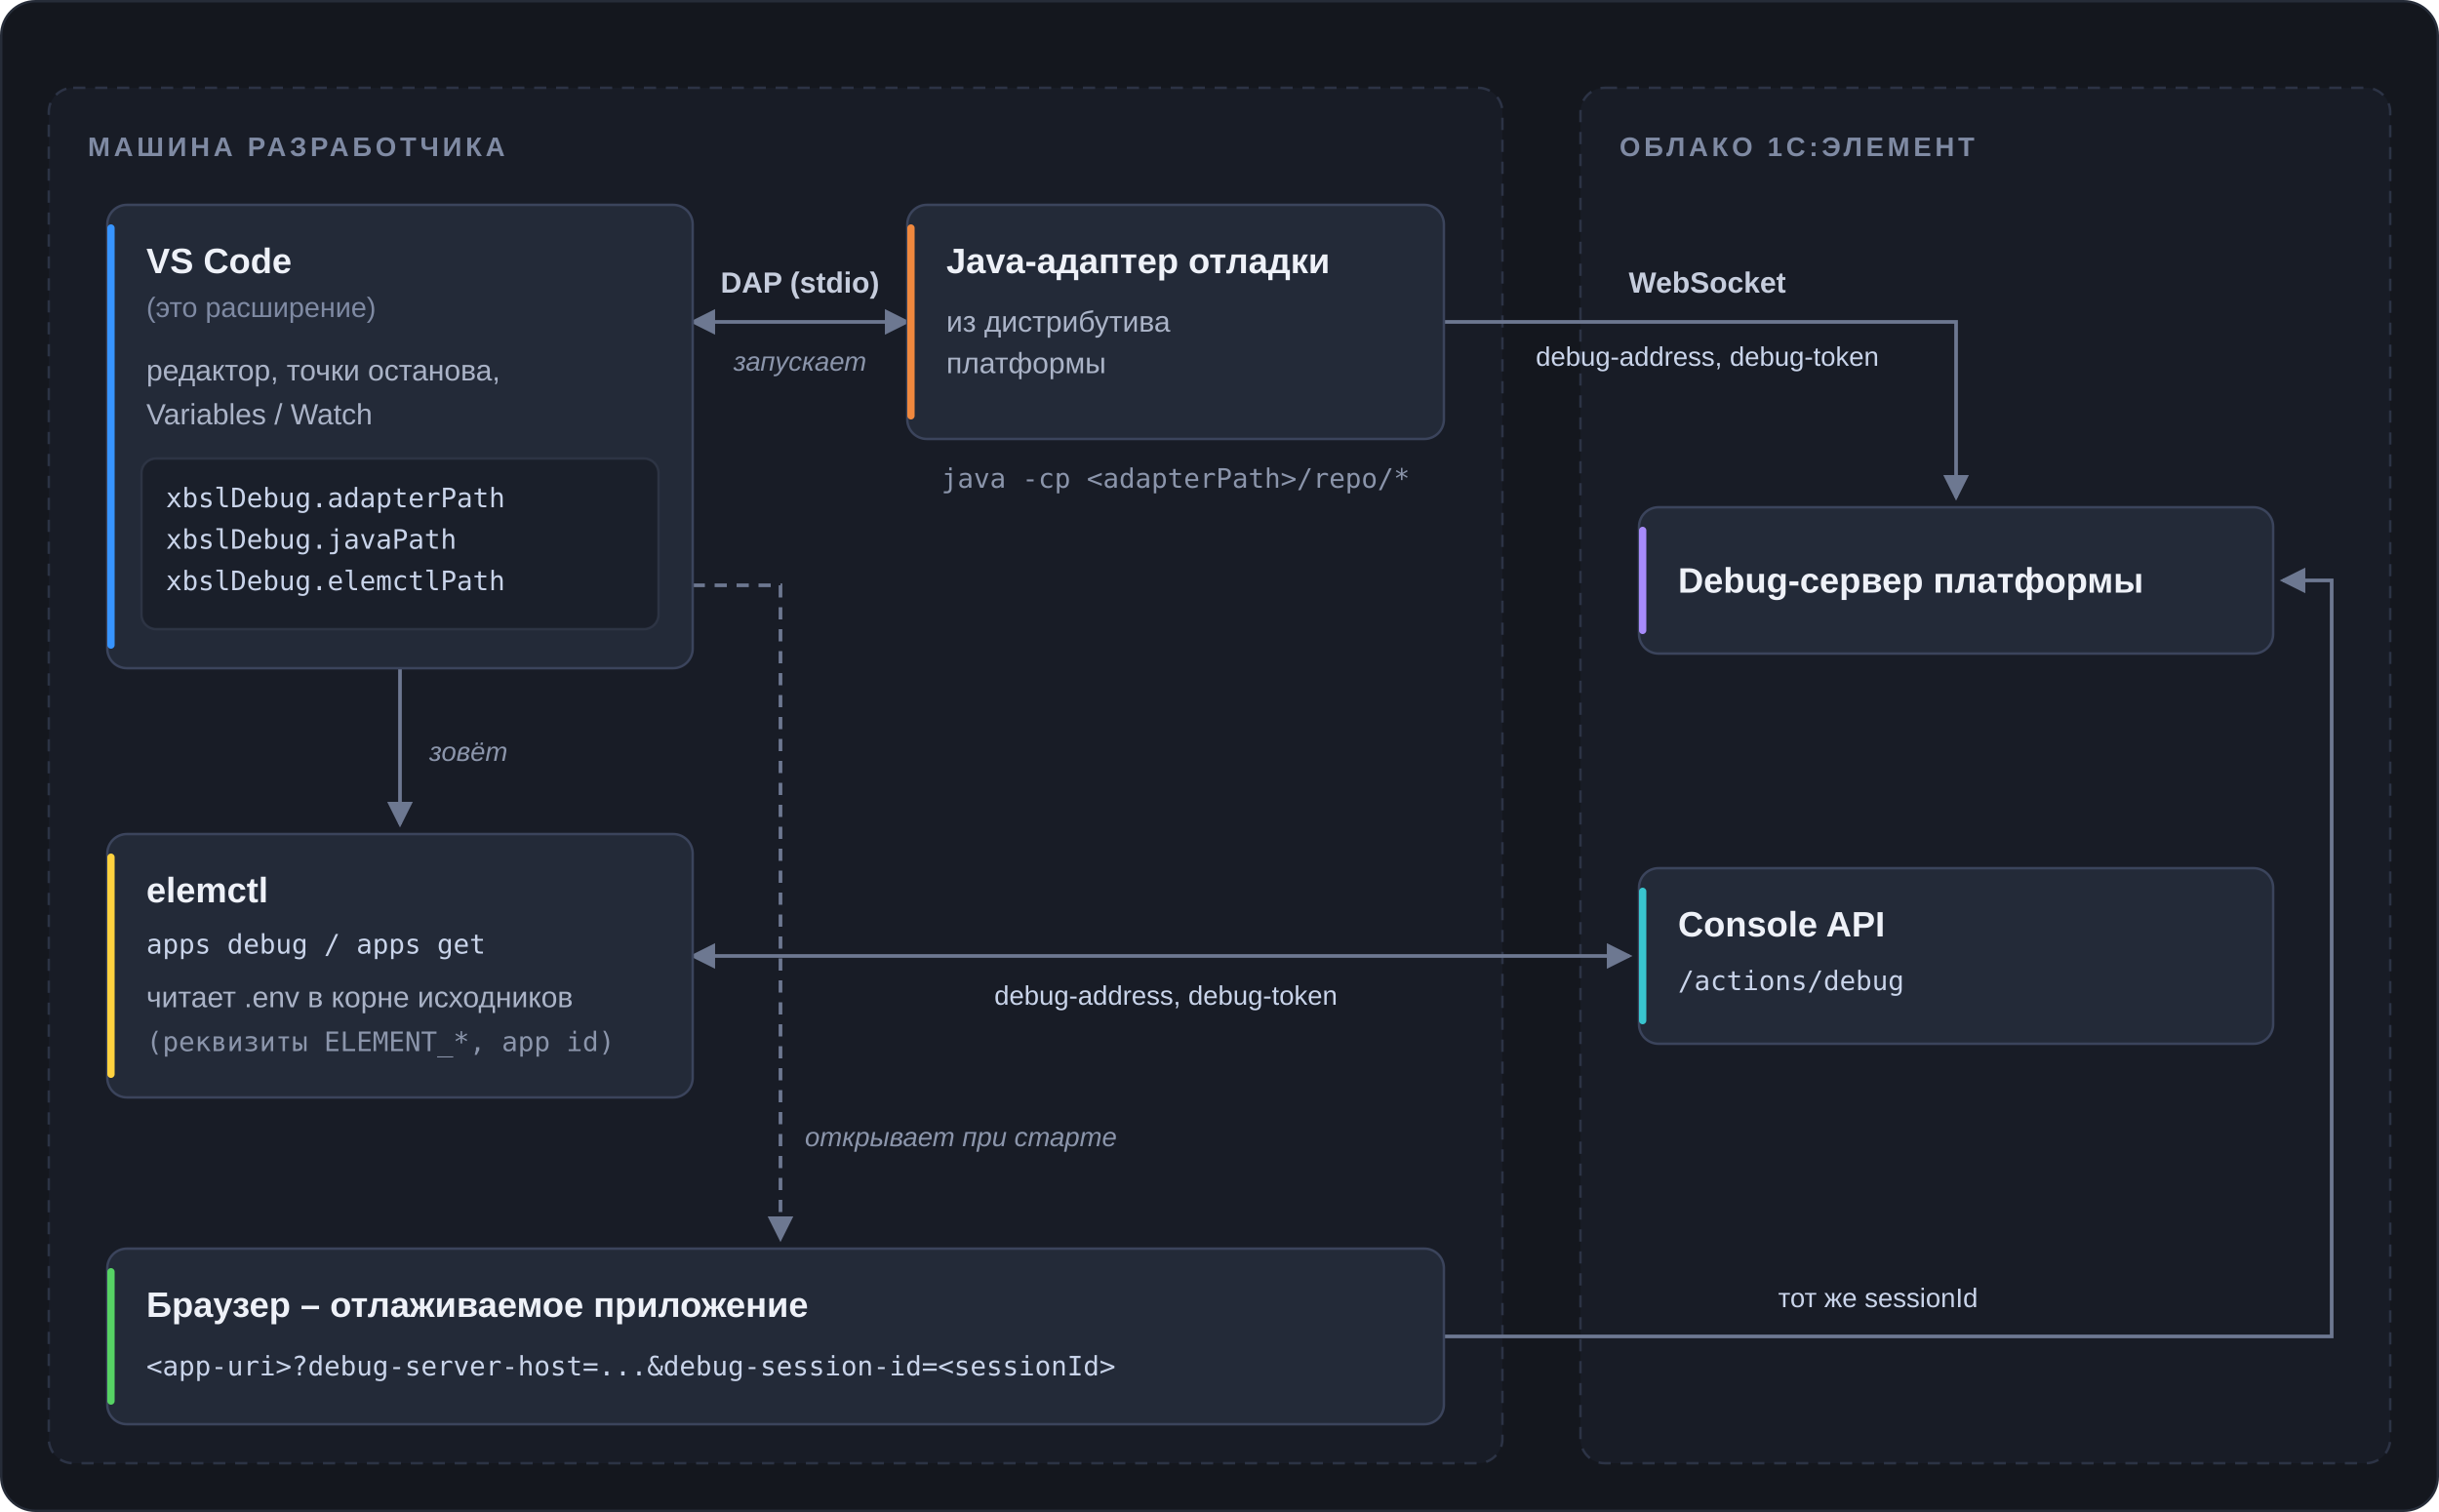
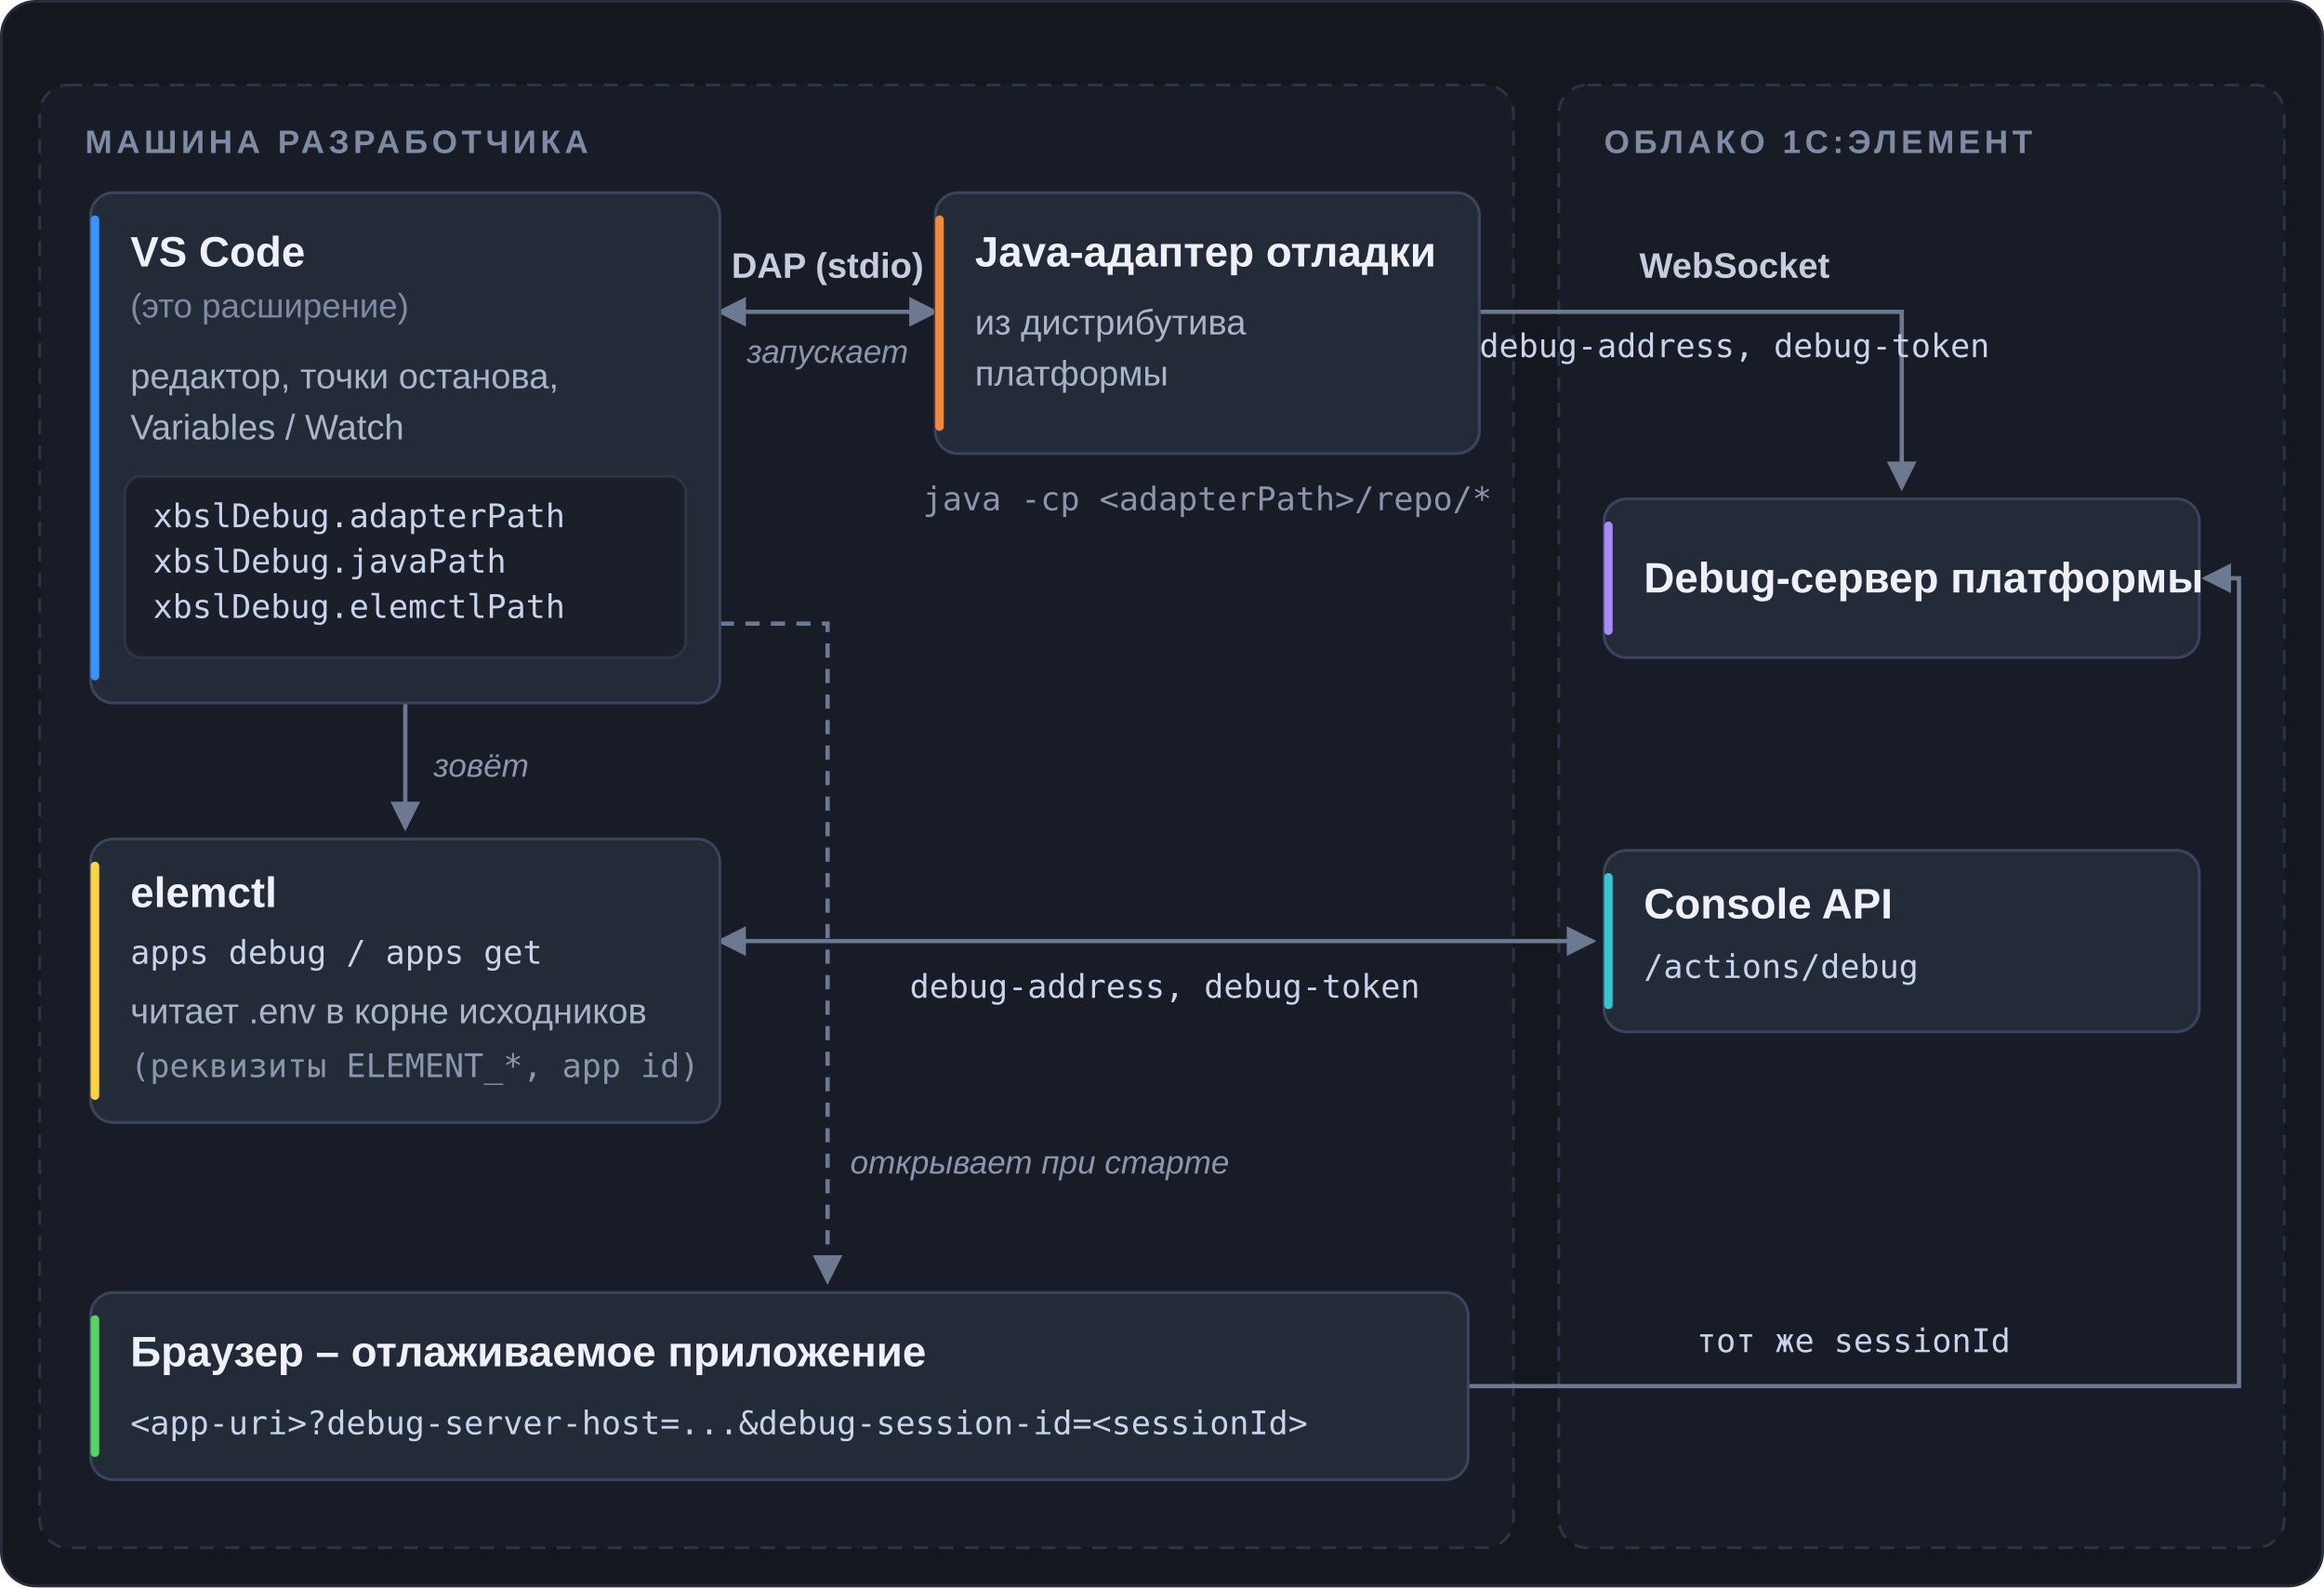
- <svg xmlns="http://www.w3.org/2000/svg" width="1000" height="620" viewBox="0 0 1000 620">
+ <svg xmlns="http://www.w3.org/2000/svg" width="820" height="560" viewBox="0 0 820 560">
  <style>
    text { font-family: 'Segoe UI', 'Helvetica Neue', Arial, sans-serif; }
    .mono { font-family: Consolas, 'Cascadia Mono', Menlo, monospace; }
-     .zone-label { font-size: 11px; font-weight: 600; letter-spacing: 1.5px; fill: #7f8aa3; }
-     .box-title { font-size: 14.5px; font-weight: 600; fill: #eef1f8; }
-     .box-sub { font-size: 11.5px; fill: #7f8aa3; }
-     .box-body { font-size: 12px; fill: #aab3c7; }
-     .code { font-size: 11px; fill: #c9d4ea; }
-     .code-dim { font-size: 11px; fill: #8b95ab; }
-     .edge-label { font-size: 12px; font-weight: 600; fill: #c6cddd; }
-     .edge-sub { font-size: 11px; font-style: italic; fill: #8b95ab; }
+     .zone-label { font-size: 11.5px; font-weight: 600; letter-spacing: 1.5px; fill: #7f8aa3; }
+     .box-title { font-size: 15px; font-weight: 600; fill: #eef1f8; }
+     .box-sub { font-size: 12px; fill: #7f8aa3; }
+     .box-body { font-size: 12.5px; fill: #aab3c7; }
+     .code { font-size: 11.5px; fill: #c9d4ea; }
+     .code-dim { font-size: 11.5px; fill: #8b95ab; }
+     .edge-label { font-size: 12.5px; font-weight: 600; fill: #c6cddd; }
+     .edge-sub { font-size: 11.5px; font-style: italic; fill: #8b95ab; }
    .box { fill: #232a38; stroke: #3b445c; }
    .edge { stroke: #6d7891; stroke-width: 1.5; fill: none; }
  </style>
  <defs>
    <marker id="ah" viewBox="0 0 8 8" refX="7" refY="4" markerWidth="7" markerHeight="7" orient="auto-start-reverse">
      <path d="M0,0 L8,4 L0,8 Z" fill="#6d7891" />
    </marker>
  </defs>
-   <rect x="0.5" y="0.5" width="999" height="619" rx="14" fill="#14171e" stroke="#262c38" />
-   <rect x="20" y="36" width="596" height="564" rx="10" fill="#181c26" stroke="#2c3345" stroke-dasharray="5 4" />
-   <rect x="648" y="36" width="332" height="564" rx="10" fill="#181c26" stroke="#2c3345" stroke-dasharray="5 4" />
-   <text x="36" y="64" class="zone-label">МАШИНА РАЗРАБОТЧИКА</text>
-   <text x="664" y="64" class="zone-label">ОБЛАКО 1С:ЭЛЕМЕНТ</text>
-   <line x1="284" y1="132" x2="372" y2="132" class="edge" marker-start="url(#ah)" marker-end="url(#ah)" />
-   <text x="328" y="120" text-anchor="middle" class="edge-label">DAP (stdio)</text>
-   <text x="328" y="152" text-anchor="middle" class="edge-sub">запускает</text>
-   <line x1="164" y1="274" x2="164" y2="338" class="edge" marker-end="url(#ah)" />
-   <text x="176" y="312" class="edge-sub">зовёт</text>
-   <line x1="284" y1="392" x2="668" y2="392" class="edge" marker-start="url(#ah)" marker-end="url(#ah)" />
-   <text x="478" y="412" text-anchor="middle" class="code">debug-address, debug-token</text>
-   <path d="M592,132 H802 V204" class="edge" marker-end="url(#ah)" />
-   <text x="700" y="120" text-anchor="middle" class="edge-label">WebSocket</text>
-   <text x="700" y="150" text-anchor="middle" class="code">debug-address, debug-token</text>
-   <path d="M284,240 H320 V508" class="edge" stroke-dasharray="5 4" marker-end="url(#ah)" />
-   <text x="330" y="470" class="edge-sub">открывает при старте</text>
-   <path d="M592,548 H956 V238 H936" class="edge" marker-end="url(#ah)" />
-   <text x="770" y="536" text-anchor="middle" class="code">тот же sessionId</text>
-   <rect x="44" y="84" width="240" height="190" rx="8" class="box" />
-   <rect x="44" y="92" width="3" height="174" rx="1.5" fill="#3794ff" />
-   <text x="60" y="112" class="box-title">VS Code</text>
-   <text x="60" y="130" class="box-sub">(это расширение)</text>
-   <text x="60" y="156" class="box-body">редактор, точки останова,</text>
-   <text x="60" y="174" class="box-body">Variables / Watch</text>
-   <rect x="58" y="188" width="212" height="70" rx="6" fill="#1a1f2a" stroke="#2d3444" />
-   <text x="68" y="208" class="mono code">xbslDebug.adapterPath</text>
-   <text x="68" y="225" class="mono code">xbslDebug.javaPath</text>
-   <text x="68" y="242" class="mono code">xbslDebug.elemctlPath</text>
-   <rect x="372" y="84" width="220" height="96" rx="8" class="box" />
-   <rect x="372" y="92" width="3" height="80" rx="1.5" fill="#f0883e" />
-   <text x="388" y="112" class="box-title">Java-адаптер отладки</text>
-   <text x="388" y="136" class="box-body">из дистрибутива</text>
-   <text x="388" y="153" class="box-body">платформы</text>
-   <text x="482" y="200" text-anchor="middle" class="mono code-dim">java -cp &lt;adapterPath&gt;/repo/*</text>
-   <rect x="44" y="342" width="240" height="108" rx="8" class="box" />
-   <rect x="44" y="350" width="3" height="92" rx="1.5" fill="#ffd23f" />
-   <text x="60" y="370" class="box-title">elemctl</text>
-   <text x="60" y="391" class="mono code">apps debug / apps get</text>
-   <text x="60" y="413" class="box-body">читает .env в корне исходников</text>
-   <text x="60" y="431" class="mono code-dim">(реквизиты ELEMENT_*, app id)</text>
-   <rect x="44" y="512" width="548" height="72" rx="8" class="box" />
-   <rect x="44" y="520" width="3" height="56" rx="1.5" fill="#56d364" />
-   <text x="60" y="540" class="box-title">Браузер – отлаживаемое приложение</text>
-   <text x="60" y="564" class="mono code">&lt;app-uri&gt;?debug-server-host=...&amp;debug-session-id=&lt;sessionId&gt;</text>
-   <rect x="672" y="208" width="260" height="60" rx="8" class="box" />
-   <rect x="672" y="216" width="3" height="44" rx="1.5" fill="#a78bfa" />
-   <text x="688" y="243" class="box-title">Debug-сервер платформы</text>
-   <rect x="672" y="356" width="260" height="72" rx="8" class="box" />
-   <rect x="672" y="364" width="3" height="56" rx="1.5" fill="#39c5cf" />
-   <text x="688" y="384" class="box-title">Console API</text>
-   <text x="688" y="406" class="mono code">/actions/debug</text>
+   <rect x="0.5" y="0.5" width="819" height="559" rx="12" fill="#14171e" stroke="#262c38" />
+   <rect x="14" y="30" width="520" height="516" rx="10" fill="#181c26" stroke="#2c3345" stroke-dasharray="5 4" />
+   <rect x="550" y="30" width="256" height="516" rx="10" fill="#181c26" stroke="#2c3345" stroke-dasharray="5 4" />
+   <text x="30" y="54" class="zone-label">МАШИНА РАЗРАБОТЧИКА</text>
+   <text x="566" y="54" class="zone-label">ОБЛАКО 1С:ЭЛЕМЕНТ</text>
+   <line x1="254" y1="110" x2="330" y2="110" class="edge" marker-start="url(#ah)" marker-end="url(#ah)" />
+   <text x="292" y="98" text-anchor="middle" class="edge-label">DAP (stdio)</text>
+   <text x="292" y="128" text-anchor="middle" class="edge-sub">запускает</text>
+   <line x1="143" y1="248" x2="143" y2="292" class="edge" marker-end="url(#ah)" />
+   <text x="153" y="274" class="edge-sub">зовёт</text>
+   <line x1="254" y1="332" x2="562" y2="332" class="edge" marker-start="url(#ah)" marker-end="url(#ah)" />
+   <text x="411" y="352" text-anchor="middle" class="mono code">debug-address, debug-token</text>
+   <path d="M522,110 H671 V172" class="edge" marker-end="url(#ah)" />
+   <text x="612" y="98" text-anchor="middle" class="edge-label">WebSocket</text>
+   <text x="612" y="126" text-anchor="middle" class="mono code">debug-address, debug-token</text>
+   <path d="M254,220 H292 V452" class="edge" stroke-dasharray="5 4" marker-end="url(#ah)" />
+   <text x="300" y="414" class="edge-sub">открывает при старте</text>
+   <path d="M518,489 H790 V204 H778" class="edge" marker-end="url(#ah)" />
+   <text x="654" y="477" text-anchor="middle" class="mono code">тот же sessionId</text>
+   <rect x="32" y="68" width="222" height="180" rx="8" class="box" />
+   <rect x="32" y="76" width="3" height="164" rx="1.5" fill="#3794ff" />
+   <text x="46" y="94" class="box-title">VS Code</text>
+   <text x="46" y="112" class="box-sub">(это расширение)</text>
+   <text x="46" y="137" class="box-body">редактор, точки останова,</text>
+   <text x="46" y="155" class="box-body">Variables / Watch</text>
+   <rect x="44" y="168" width="198" height="64" rx="6" fill="#1a1f2a" stroke="#2d3444" />
+   <text x="54" y="186" class="mono code">xbslDebug.adapterPath</text>
+   <text x="54" y="202" class="mono code">xbslDebug.javaPath</text>
+   <text x="54" y="218" class="mono code">xbslDebug.elemctlPath</text>
+   <rect x="330" y="68" width="192" height="92" rx="8" class="box" />
+   <rect x="330" y="76" width="3" height="76" rx="1.5" fill="#f0883e" />
+   <text x="344" y="94" class="box-title">Java-адаптер отладки</text>
+   <text x="344" y="118" class="box-body">из дистрибутива</text>
+   <text x="344" y="136" class="box-body">платформы</text>
+   <text x="426" y="180" text-anchor="middle" class="mono code-dim">java -cp &lt;adapterPath&gt;/repo/*</text>
+   <rect x="32" y="296" width="222" height="100" rx="8" class="box" />
+   <rect x="32" y="304" width="3" height="84" rx="1.5" fill="#ffd23f" />
+   <text x="46" y="320" class="box-title">elemctl</text>
+   <text x="46" y="340" class="mono code">apps debug / apps get</text>
+   <text x="46" y="361" class="box-body">читает .env в корне исходников</text>
+   <text x="46" y="380" class="mono code-dim">(реквизиты ELEMENT_*, app id)</text>
+   <rect x="32" y="456" width="486" height="66" rx="8" class="box" />
+   <rect x="32" y="464" width="3" height="50" rx="1.5" fill="#56d364" />
+   <text x="46" y="482" class="box-title">Браузер – отлаживаемое приложение</text>
+   <text x="46" y="506" class="mono code">&lt;app-uri&gt;?debug-server-host=...&amp;debug-session-id=&lt;sessionId&gt;</text>
+   <rect x="566" y="176" width="210" height="56" rx="8" class="box" />
+   <rect x="566" y="184" width="3" height="40" rx="1.5" fill="#a78bfa" />
+   <text x="580" y="209" class="box-title">Debug-сервер платформы</text>
+   <rect x="566" y="300" width="210" height="64" rx="8" class="box" />
+   <rect x="566" y="308" width="3" height="48" rx="1.5" fill="#39c5cf" />
+   <text x="580" y="324" class="box-title">Console API</text>
+   <text x="580" y="345" class="mono code">/actions/debug</text>
</svg>
